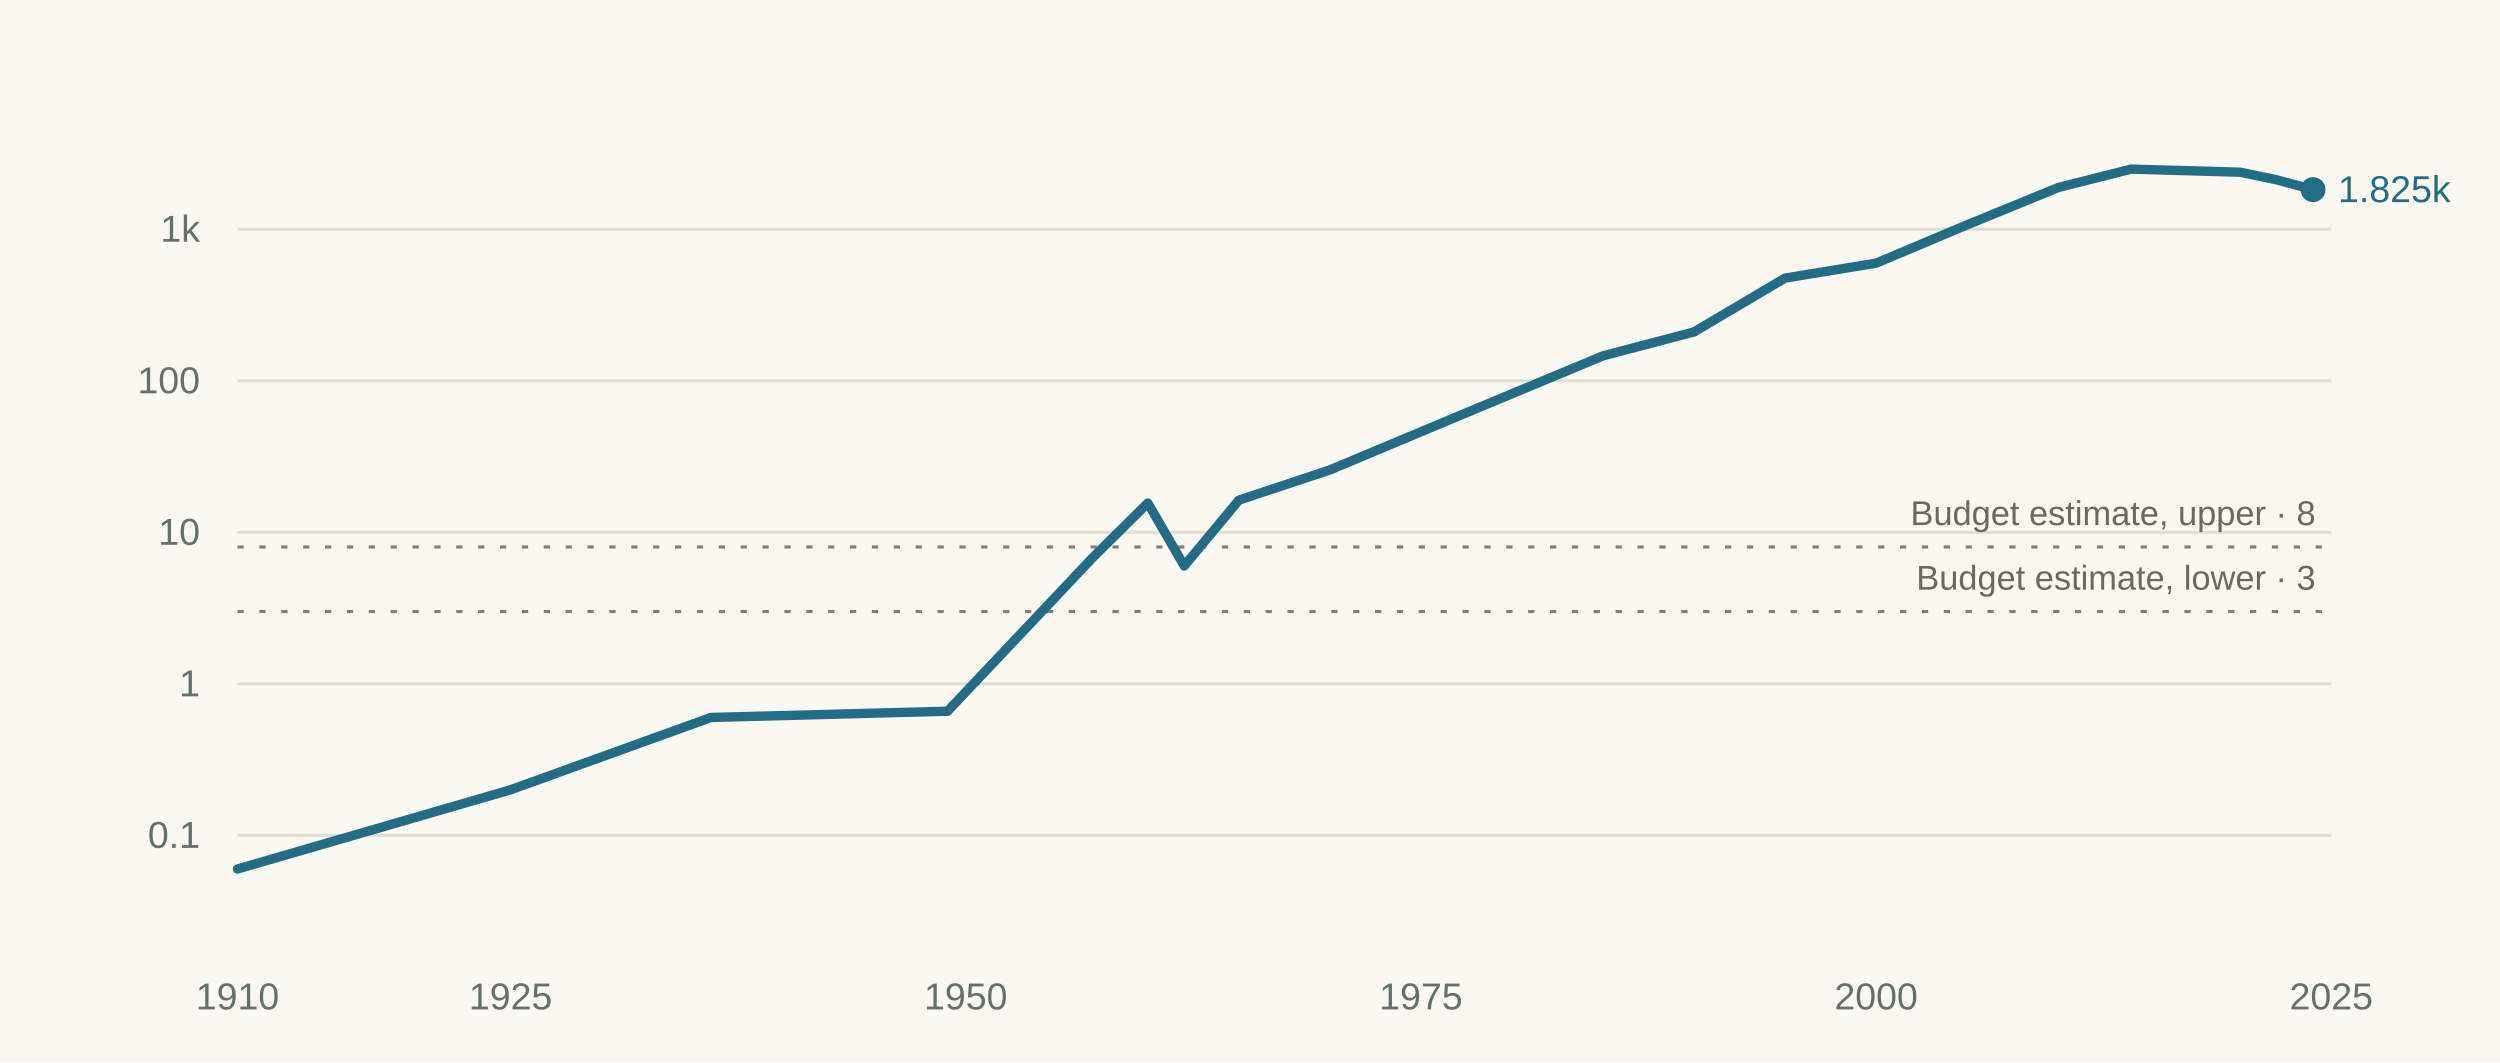
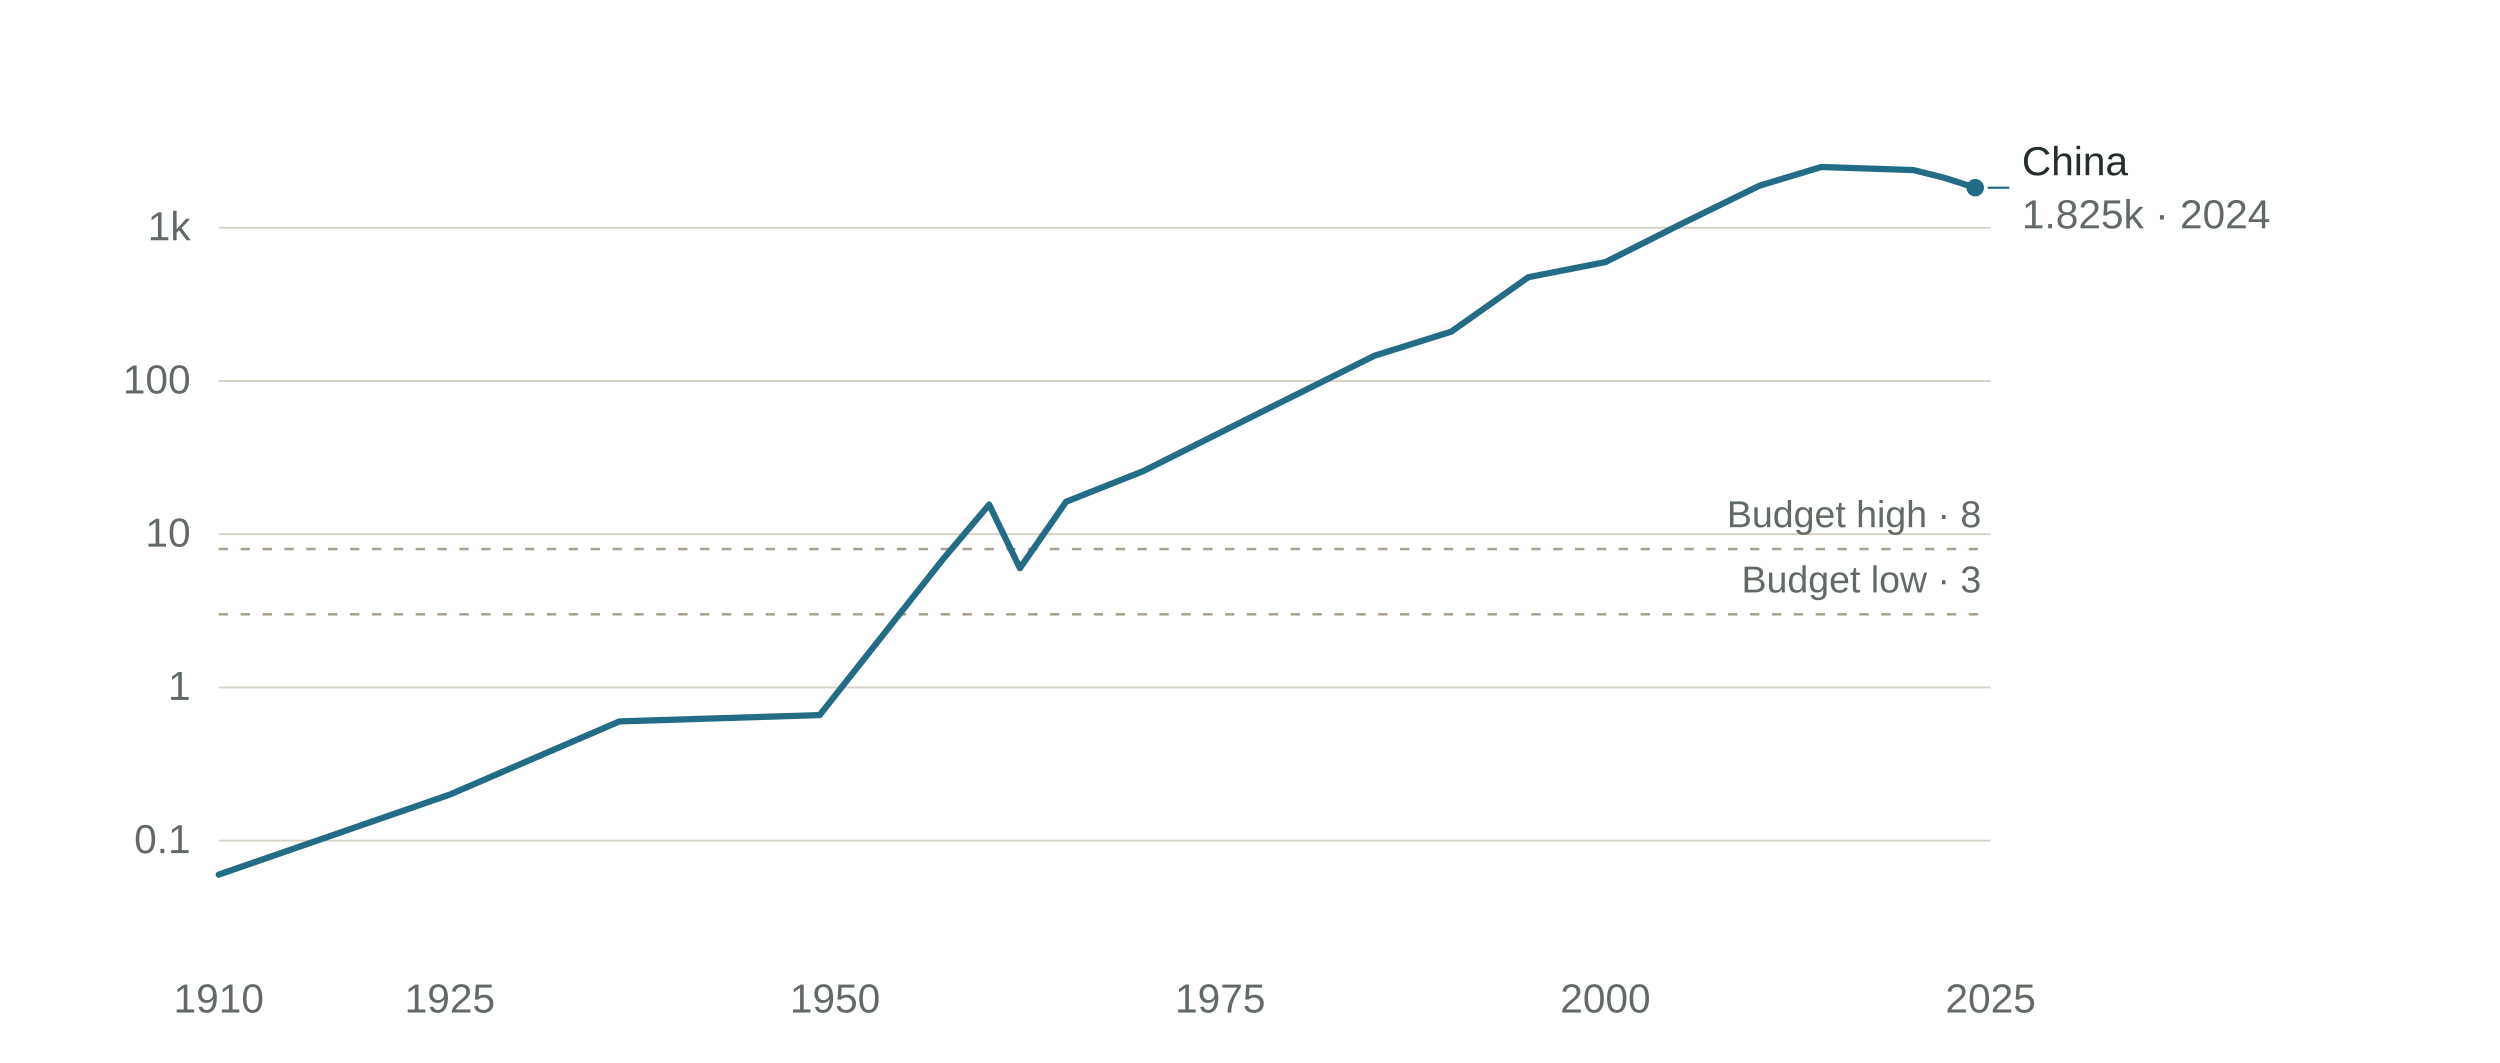
<svg xmlns="http://www.w3.org/2000/svg" viewBox="0 0 800 340" role="img" aria-labelledby="title">
-   <rect width="800" height="340" fill="#faf8f1" />
-   <path d="M76 267.32H746" stroke="#e1ddcf" fill="none" />
-   <text x="64.00" y="271.32" text-anchor="end" fill="#64716b" font-size="12" font-family="Arial,sans-serif">0.1</text>
-   <path d="M76 218.83H746" stroke="#e1ddcf" fill="none" />
-   <text x="64.00" y="222.83" text-anchor="end" fill="#64716b" font-size="12" font-family="Arial,sans-serif">1</text>
-   <path d="M76 170.34H746" stroke="#e1ddcf" fill="none" />
-   <text x="64.00" y="174.34" text-anchor="end" fill="#64716b" font-size="12" font-family="Arial,sans-serif">10</text>
-   <path d="M76 121.84H746" stroke="#e1ddcf" fill="none" />
-   <text x="64.00" y="125.84" text-anchor="end" fill="#64716b" font-size="12" font-family="Arial,sans-serif">100</text>
-   <path d="M76 73.35H746" stroke="#e1ddcf" fill="none" />
-   <text x="64.00" y="77.35" text-anchor="end" fill="#64716b" font-size="12" font-family="Arial,sans-serif">1k</text>
-   <text x="76.00" y="323.00" text-anchor="middle" fill="#64716b" font-size="12" font-family="Arial,sans-serif">1910</text>
-   <text x="163.39" y="323.00" text-anchor="middle" fill="#64716b" font-size="12" font-family="Arial,sans-serif">1925</text>
-   <text x="309.04" y="323.00" text-anchor="middle" fill="#64716b" font-size="12" font-family="Arial,sans-serif">1950</text>
-   <text x="454.70" y="323.00" text-anchor="middle" fill="#64716b" font-size="12" font-family="Arial,sans-serif">1975</text>
-   <text x="600.35" y="323.00" text-anchor="middle" fill="#64716b" font-size="12" font-family="Arial,sans-serif">2000</text>
-   <text x="746.00" y="323.00" text-anchor="middle" fill="#64716b" font-size="12" font-family="Arial,sans-serif">2025</text>
-   <path d="M76 195.69H746" stroke="#7e8075" stroke-dasharray="2 5" fill="none" />
-   <text x="741.00" y="188.69" text-anchor="end" fill="#6c685d" font-size="11" font-family="Arial,sans-serif">Budget estimate, lower · 3</text>
-   <path d="M76 175.03H746" stroke="#7e8075" stroke-dasharray="2 5" fill="none" />
-   <text x="741.00" y="168.03" text-anchor="end" fill="#6c685d" font-size="11" font-family="Arial,sans-serif">Budget estimate, upper · 8</text>
-   <path d="M76.00,278.08 L163.39,252.73 L227.48,229.59 L303.22,227.58 L349.83,178.27 L367.30,160.97 L378.96,181.09 L396.43,160.05 L425.57,150.37 L472.17,130.85 L512.96,113.87 L542.09,106.21 L571.22,88.98 L600.35,84.21 L629.48,71.94 L658.61,60.03 L681.91,54.12 L716.87,55.11 L728.52,57.54 L740.17,60.68" fill="none" stroke="#236c85" stroke-width="3" stroke-linecap="round" stroke-linejoin="round" />
-   <circle cx="740.17" cy="60.68" r="4" fill="#236c85" />
-   <text x="748.17" y="64.68" text-anchor="start" fill="#236c85" font-size="12" font-family="Arial,sans-serif">1.825k</text>
+   <path d="M70 269.01H637" stroke="#d6d1c4" stroke-width=".6" fill="none" />
+   <text x="61.00" y="273.01" text-anchor="end" fill="#626b63" font-size="13" font-family="Arial,sans-serif">0.1</text>
+   <path d="M70 219.98H637" stroke="#d6d1c4" stroke-width=".6" fill="none" />
+   <text x="61.00" y="223.98" text-anchor="end" fill="#626b63" font-size="13" font-family="Arial,sans-serif">1</text>
+   <path d="M70 170.94H637" stroke="#d6d1c4" stroke-width=".6" fill="none" />
+   <text x="61.00" y="174.94" text-anchor="end" fill="#626b63" font-size="13" font-family="Arial,sans-serif">10</text>
+   <path d="M70 121.91H637" stroke="#d6d1c4" stroke-width=".6" fill="none" />
+   <text x="61.00" y="125.91" text-anchor="end" fill="#626b63" font-size="13" font-family="Arial,sans-serif">100</text>
+   <path d="M70 72.88H637" stroke="#d6d1c4" stroke-width=".6" fill="none" />
+   <text x="61.00" y="76.88" text-anchor="end" fill="#626b63" font-size="13" font-family="Arial,sans-serif">1k</text>
+   <text x="70.00" y="324.00" text-anchor="middle" fill="#626b63" font-size="13" font-family="Arial,sans-serif">1910</text>
+   <text x="143.96" y="324.00" text-anchor="middle" fill="#626b63" font-size="13" font-family="Arial,sans-serif">1925</text>
+   <text x="267.22" y="324.00" text-anchor="middle" fill="#626b63" font-size="13" font-family="Arial,sans-serif">1950</text>
+   <text x="390.48" y="324.00" text-anchor="middle" fill="#626b63" font-size="13" font-family="Arial,sans-serif">1975</text>
+   <text x="513.74" y="324.00" text-anchor="middle" fill="#626b63" font-size="13" font-family="Arial,sans-serif">2000</text>
+   <text x="637.00" y="324.00" text-anchor="middle" fill="#626b63" font-size="13" font-family="Arial,sans-serif">2025</text>
+   <path d="M70 196.58H637" stroke="#a9a18e" stroke-width=".8" stroke-dasharray="3 4" fill="none" />
+   <text x="634.00" y="189.58" text-anchor="end" fill="#626b63" font-size="12" font-family="Arial,sans-serif">Budget low · 3</text>
+   <path d="M70 175.70H637" stroke="#a9a18e" stroke-width=".8" stroke-dasharray="3 4" fill="none" />
+   <text x="634.00" y="168.70" text-anchor="end" fill="#626b63" font-size="12" font-family="Arial,sans-serif">Budget high · 8</text>
+   <path d="M70.00,279.88 L143.96,254.25 L198.19,230.85 L262.29,228.82 L301.73,178.97 L316.52,161.47 L326.38,181.82 L341.17,160.54 L365.83,150.76 L405.27,131.02 L439.78,113.85 L464.43,106.11 L489.09,88.69 L513.74,83.87 L538.39,71.46 L563.04,59.42 L582.77,53.44 L612.35,54.44 L622.21,56.90 L632.07,60.07" fill="none" stroke="#236c85" stroke-width="2" stroke-linecap="round" stroke-linejoin="round" />
+   <circle cx="632.07" cy="60.07" r="2.8" fill="#236c85" />
+   <path d="M636.07 60.07L643 60.07" stroke="#236c85" stroke-width=".7" fill="none" />
+   <text x="647.00" y="56.07" text-anchor="start" fill="#242e2c" font-size="13" font-family="Arial,sans-serif">China</text>
+   <text x="647.00" y="73.07" text-anchor="start" fill="#626b63" font-size="13" font-family="Arial,sans-serif">1.825k · 2024</text>
</svg>
